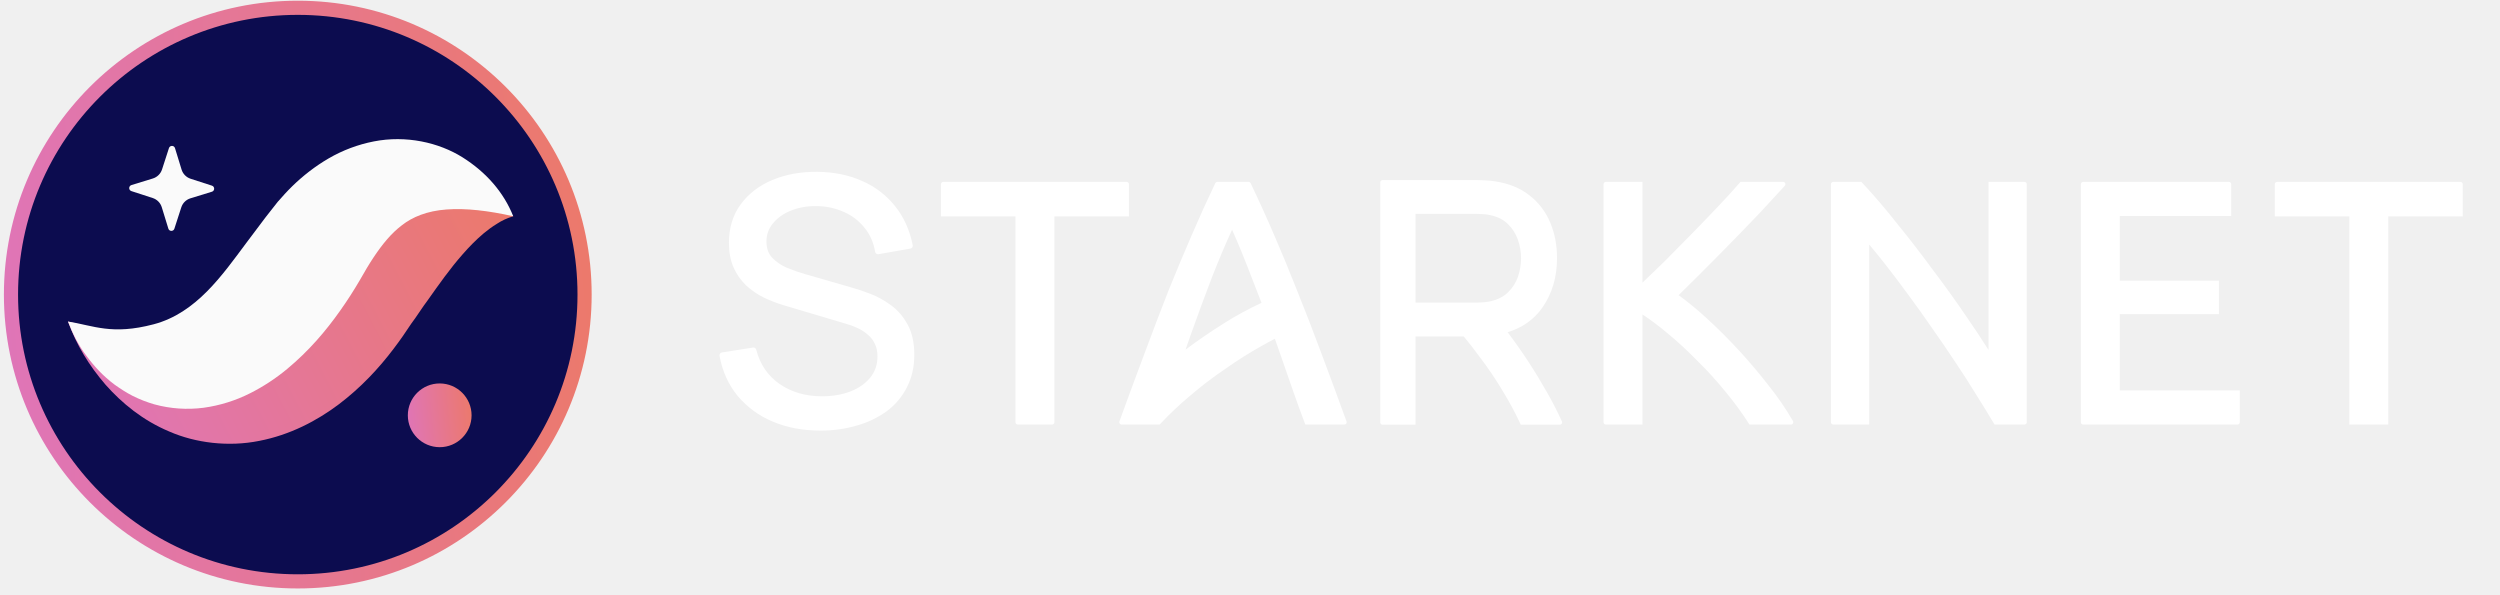
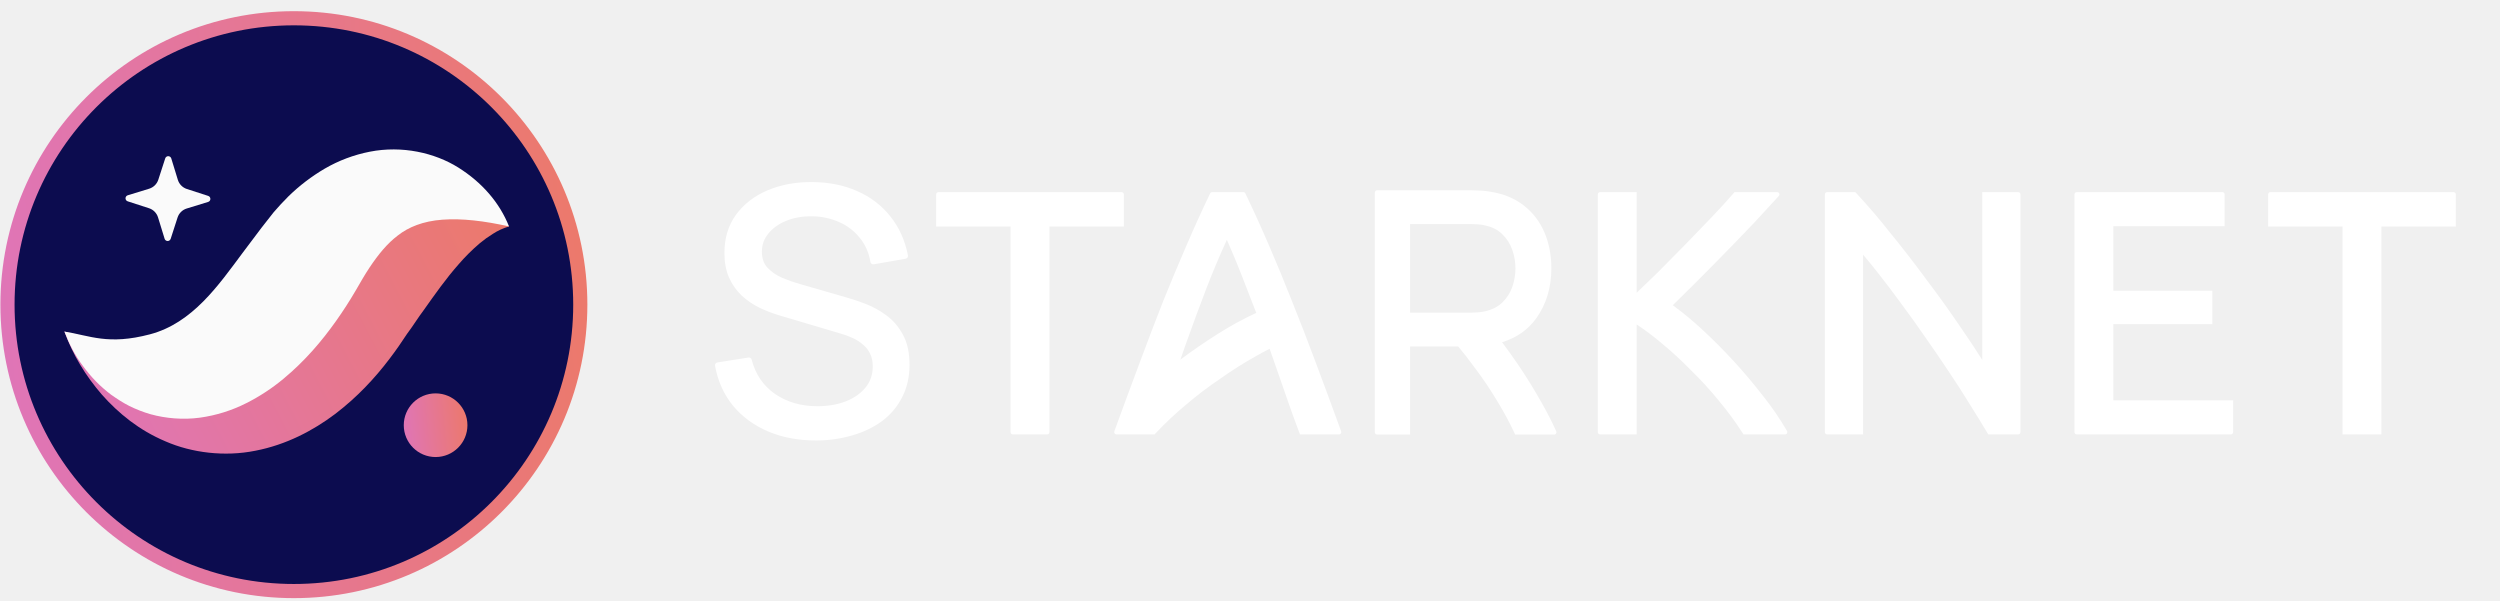
- <svg xmlns="http://www.w3.org/2000/svg" width="143" height="34" viewBox="0 0 143 34" fill="none">
-   <path d="M17.033 33.255C7.973 33.255.628 25.91.628 16.85.628 7.79 7.972.445 17.033.445c9.06 0 16.405 7.344 16.405 16.405 0 9.06-7.345 16.405-16.405 16.405z" fill="#0C0C4F" stroke="url(#paint0_linear_1370_43377)" stroke-width=".81" />
-   <path fill-rule="evenodd" clip-rule="evenodd" d="M9.975 13.08l.395-1.22a.797.797 0 01.526-.517l1.226-.377c.17-.052.17-.291.003-.346l-1.221-.395a.8.8 0 01-.518-.525l-.376-1.226c-.052-.17-.291-.171-.346-.003l-.395 1.22a.799.799 0 01-.525.518l-1.226.377a.181.181 0 00-.003.345l1.22.396a.8.8 0 01.518.525l.377 1.226c.051.17.29.171.345.003z" fill="#FAFAFA" />
-   <path fill-rule="evenodd" clip-rule="evenodd" d="M29.357 12.371c-.506-.565-1.295-.883-2.062-1.014a7.085 7.085 0 00-2.347.022c-1.544.261-2.947.9-4.17 1.69-.636.387-1.178.835-1.74 1.291-.27.23-.516.476-.773.719l-.702.698c-.763.797-1.514 1.523-2.242 2.125-.73.599-1.412 1.054-2.085 1.372-.673.319-1.392.507-2.33.537-.93.033-2.029-.135-3.205-.412-1.183-.276-2.425-.669-3.812-1.007.484 1.344 1.213 2.53 2.15 3.616.946 1.066 2.129 2.038 3.648 2.677 1.498.654 3.38.888 5.139.534 1.764-.34 3.312-1.155 4.564-2.1 1.254-.953 2.27-2.04 3.125-3.17.236-.311.361-.486.532-.73l.473-.7c.328-.433.627-.926.952-1.354.637-.899 1.265-1.796 1.995-2.623.367-.419.755-.82 1.212-1.205.228-.188.475-.373.748-.538.277-.18.57-.32.93-.428z" fill="url(#paint1_linear_1370_43377)" />
-   <path fill-rule="evenodd" clip-rule="evenodd" d="M29.357 12.37c-.543-1.37-1.553-2.524-2.908-3.375-1.347-.842-3.218-1.271-5.071-.905a8.304 8.304 0 00-2.582.972c-.775.452-1.47.997-2.07 1.581-.301.293-.573.599-.844.906l-.702.895-1.083 1.44c-1.382 1.852-2.87 4.023-5.31 4.666-2.397.631-3.436.072-4.899-.159.268.69.599 1.361 1.048 1.951.44.602.961 1.167 1.609 1.652.327.232.672.462 1.056.657.381.188.793.354 1.233.479a7.15 7.15 0 002.81.194 8.457 8.457 0 002.662-.83A11.208 11.208 0 0016.43 21.1c1.24-1.03 2.206-2.168 3.02-3.32.41-.575.783-1.16 1.127-1.747l.405-.698c.124-.204.25-.41.377-.6.513-.769 1.015-1.385 1.625-1.847.601-.474 1.439-.825 2.558-.906 1.114-.083 2.4.07 3.814.387z" fill="#FAFAFA" />
-   <path fill-rule="evenodd" clip-rule="evenodd" d="M23.328 23.756a1.823 1.823 0 103.646 0 1.823 1.823 0 00-3.646 0z" fill="url(#paint2_linear_1370_43377)" />
-   <path d="M140.87 12.377v-1.84a.133.133 0 00-.133-.133H130.25a.132.132 0 00-.132.132v1.841h4.262v11.907h2.227V12.377h4.263zm-21.712-1.973a.133.133 0 00-.133.132v13.616c0 .073.06.132.133.132h8.825c.073 0 .132-.06.132-.132V22.33h-6.863v-4.362h5.67v-1.914h-5.67v-3.698h6.374v-1.82a.132.132 0 00-.132-.133h-8.336zm-5.118 13.799l.048.081h1.71c.073 0 .133-.06.133-.132V10.536a.133.133 0 00-.133-.132h-2.055v9.613a51.516 51.516 0 00-1.243-1.877 62.543 62.543 0 00-1.94-2.703 63.596 63.596 0 00-2.076-2.683 35.624 35.624 0 00-1.964-2.298l-.048-.052h-1.61a.133.133 0 00-.133.132v13.616c0 .073.06.132.133.132h2.055V13.987c.281.332.581.7.898 1.103.429.546.871 1.13 1.326 1.755l.001.002c.455.61.91 1.247 1.365 1.91v.001l.001.001c.468.663.917 1.32 1.346 1.97l.001.001c.429.638.825 1.255 1.189 1.852v.001l.001.001c.377.599.709 1.139.995 1.62zm-12-13.523l.05-.054a.132.132 0 00-.097-.222h-2.438l-.05.058c-.323.375-.726.816-1.207 1.323-.468.495-.97 1.016-1.504 1.563-.533.546-1.073 1.093-1.62 1.64-.438.427-.846.82-1.225 1.18v-5.764h-2.094a.132.132 0 00-.132.132v13.616c0 .073.059.132.132.132h2.094v-6.297c.46.301.93.654 1.41 1.058h.001a21.267 21.267 0 011.708 1.572l.002.002a20.818 20.818 0 011.61 1.766h.001l.001.001c.504.608.95 1.215 1.337 1.822l.049.076h2.376c.102 0 .165-.11.115-.198l-.029-.05a16.27 16.27 0 00-1.342-1.954 30.727 30.727 0 00-3.538-3.853 18.132 18.132 0 00-1.634-1.345 197.954 197.954 0 004.653-4.715h.001v-.001c.509-.548.965-1.044 1.37-1.487z" fill="#fff" />
-   <path fill-rule="evenodd" clip-rule="evenodd" d="M79.082 10.3a.132.132 0 00-.132.131V24.16c0 .073.06.132.132.132h1.887v-5.047h2.757c.31.371.612.76.907 1.165l.001.002.001.001a20.81 20.81 0 011.338 1.98v.002c.371.608.695 1.209.971 1.802l.045.095h2.233a.13.13 0 00.12-.185 19.629 19.629 0 00-.845-1.651 30.848 30.848 0 00-2.26-3.453c.833-.255 1.492-.715 1.969-1.383.572-.81.856-1.761.856-2.848 0-.746-.13-1.43-.392-2.047a3.801 3.801 0 00-1.19-1.555c-.525-.412-1.171-.674-1.933-.792a3.76 3.76 0 00-.55-.059 7.167 7.167 0 00-.483-.019h-5.432zm7.923 4.471c0 .361-.06.716-.18 1.066-.119.336-.307.63-.567.885-.247.24-.572.411-.984.507-.13.03-.272.05-.422.063h-.001a4.95 4.95 0 01-.394.018h-3.488v-5.077h3.488c.114 0 .246.006.394.018h.007c.147.007.283.027.41.061l.003.001.004.001c.411.09.735.26.981.506h.001v.001c.26.254.45.552.567.894v.001c.12.343.181.695.181 1.056zm-13.009 7.681c.197.563.406 1.137.628 1.725l.04.107h2.234a.132.132 0 00.124-.177c-.488-1.34-.98-2.68-1.483-4.015a132.528 132.528 0 00-1.35-3.483 96.132 96.132 0 00-1.293-3.133 78.95 78.95 0 00-1.36-2.997.132.132 0 00-.12-.075h-1.781a.136.136 0 00-.12.075 79.91 79.91 0 00-1.36 2.997c-.43.992-.868 2.036-1.312 3.132v.001a209.65 209.65 0 00-1.33 3.483 394.628 394.628 0 00-1.484 4.015.132.132 0 00.124.177h2.181l.049-.053a19.11 19.11 0 011.73-1.63l.001-.001a21.95 21.95 0 012.002-1.52l.001-.002h.002a22.467 22.467 0 012.066-1.302l.001-.001c.25-.142.495-.274.737-.397l.468 1.335v.001c.208.586.41 1.165.605 1.738zm-2.403-6.584l.001.002c.188.476.376.96.565 1.453a18.486 18.486 0 00-2.178 1.188c-.729.457-1.452.953-2.168 1.489l.303-.867c.402-1.127.803-2.215 1.205-3.264.37-.947.754-1.857 1.154-2.73.388.873.76 1.783 1.118 2.729z" fill="#fff" />
-   <path d="M64.575 12.377v-1.84a.132.132 0 00-.133-.133H53.955a.132.132 0 00-.132.132v1.841h4.263v11.775c0 .073.059.132.132.132h1.962c.073 0 .132-.06.132-.132V12.377h4.263zM44.2 24.115a5.255 5.255 0 01-2.012-1.475v-.001h-.001c-.528-.648-.87-1.411-1.03-2.286a.165.165 0 01.138-.193l1.776-.28a.165.165 0 01.186.122c.216.839.66 1.49 1.334 1.962.683.468 1.49.704 2.425.704.607 0 1.15-.094 1.63-.278.486-.191.863-.459 1.138-.8.27-.335.407-.732.407-1.2 0-.29-.051-.526-.146-.717l-.003-.005a1.419 1.419 0 00-.39-.511l-.004-.004a2.401 2.401 0 00-.578-.38 4.488 4.488 0 00-.699-.26h-.002l-3.543-1.053a7.768 7.768 0 01-1.145-.444l-.002-.001a4.253 4.253 0 01-1.004-.693v-.001h-.001a3.2 3.2 0 01-.713-1.018c-.179-.406-.265-.877-.265-1.41 0-.853.22-1.59.669-2.202.45-.612 1.058-1.077 1.816-1.396.758-.319 1.608-.473 2.547-.467.952.007 1.808.178 2.566.516a4.867 4.867 0 011.896 1.438c.508.628.846 1.377 1.018 2.244a.165.165 0 01-.134.194l-1.824.32a.166.166 0 01-.191-.136c-.093-.54-.297-1-.612-1.38l-.002-.002a3.049 3.049 0 00-1.173-.898l-.002-.001a3.84 3.84 0 00-1.565-.333 3.74 3.74 0 00-1.47.258c-.435.178-.775.423-1.025.733l-.001.001c-.246.299-.368.64-.368 1.034 0 .391.111.693.322.92.228.24.508.433.842.58.355.145.699.265 1.033.36l2.645.762c.308.085.66.203 1.056.352.413.153.812.37 1.196.648.396.28.72.652.975 1.116.262.469.388 1.052.388 1.74 0 .692-.14 1.314-.424 1.861a3.864 3.864 0 01-1.158 1.37l-.002.002a5.385 5.385 0 01-1.711.816 7.278 7.278 0 01-2.074.287c-1.003 0-1.914-.17-2.728-.515z" fill="#fff" />
+ <svg xmlns="http://www.w3.org/2000/svg" height="40" viewBox="0 0 179 43" fill="none">
+   <path d="M21.04 42.32C9.716 42.32.536 33.139.536 21.814c0-11.326 9.18-20.507 20.506-20.507 11.325 0 20.507 9.181 20.507 20.507 0 11.325-9.182 20.506-20.507 20.506z" fill="#0C0C4F" stroke="url(#paint0_linear_789_81084)" stroke-width="1.013" />
+   <path fill-rule="evenodd" clip-rule="evenodd" d="M12.22 17.101l.493-1.525c.1-.31.345-.552.657-.647l1.533-.471c.212-.065.213-.364.003-.432l-1.526-.494a.999.999 0 01-.647-.657l-.47-1.533a.227.227 0 00-.433-.002l-.494 1.525a.999.999 0 01-.656.647l-1.533.47a.227.227 0 00-.003.433l1.526.494a1 1 0 01.646.657l.471 1.532a.227.227 0 00.432.003z" fill="#FAFAFA" />
+   <path fill-rule="evenodd" clip-rule="evenodd" d="M36.446 16.213c-.632-.706-1.618-1.104-2.577-1.267a8.857 8.857 0 00-2.933.027c-1.93.327-3.685 1.126-5.214 2.112-.794.484-1.472 1.044-2.174 1.614-.338.288-.646.596-.967.898l-.877.873c-.954.997-1.893 1.904-2.802 2.657-.913.748-1.766 1.317-2.607 1.714-.84.4-1.74.634-2.912.672-1.162.04-2.537-.17-4.007-.515-1.478-.345-3.03-.836-4.765-1.259.605 1.68 1.516 3.163 2.687 4.52 1.184 1.333 2.662 2.548 4.561 3.347 1.872.816 4.224 1.11 6.423.667 2.206-.424 4.14-1.445 5.705-2.625 1.568-1.192 2.837-2.55 3.907-3.962a27.4 27.4 0 00.665-.913l.59-.875c.41-.541.784-1.157 1.19-1.693.797-1.123 1.582-2.245 2.495-3.278a13.94 13.94 0 011.515-1.507 7.99 7.99 0 01.934-.673 4.43 4.43 0 011.163-.534z" fill="url(#paint1_linear_789_81084)" />
+   <path fill-rule="evenodd" clip-rule="evenodd" d="M36.446 16.213c-.679-1.713-1.94-3.155-3.634-4.219-1.684-1.052-4.022-1.589-6.34-1.131a10.382 10.382 0 00-3.227 1.215 13.495 13.495 0 00-2.588 1.976 20.29 20.29 0 00-1.054 1.133l-.877 1.118-1.355 1.8c-1.726 2.315-3.586 5.029-6.637 5.833-2.996.79-4.295.09-6.123-.198.334.863.748 1.7 1.31 2.438a9.687 9.687 0 002.01 2.065c.41.29.84.578 1.32.821.477.235.992.442 1.541.598 1.093.3 2.323.405 3.514.244a10.569 10.569 0 003.327-1.039 14.005 14.005 0 002.656-1.74c1.551-1.288 2.757-2.71 3.776-4.15a28.91 28.91 0 001.408-2.184l.507-.872c.154-.256.311-.512.47-.751.642-.96 1.27-1.73 2.032-2.308.752-.593 1.798-1.031 3.197-1.133 1.393-.103 3.001.087 4.767.484z" fill="#FAFAFA" />
+   <path fill-rule="evenodd" clip-rule="evenodd" d="M28.91 30.445a2.279 2.279 0 104.558 0 2.279 2.279 0 00-4.558 0z" fill="url(#paint2_linear_789_81084)" />
+   <path d="M175.837 16.22v-2.3a.165.165 0 00-.165-.165h-13.109a.165.165 0 00-.165.165v2.3h5.328v14.885h2.783V16.22h5.328zm-27.14-2.465a.165.165 0 00-.165.165v17.02c0 .09.074.165.165.165h11.031a.165.165 0 00.166-.166v-2.276h-8.579V23.21h7.088v-2.392h-7.088v-4.622h7.968V13.92a.165.165 0 00-.166-.165h-10.42zM142.3 31.003l.06.102h2.138a.165.165 0 00.165-.166V13.92a.164.164 0 00-.165-.165h-2.569V25.77a64.182 64.182 0 00-1.554-2.345 77.982 77.982 0 00-2.424-3.38 79.001 79.001 0 00-2.596-3.354 44.836 44.836 0 00-2.454-2.871l-.061-.065h-2.013a.165.165 0 00-.165.165v17.02c0 .09.074.165.165.165h2.57V18.233c.351.415.725.874 1.122 1.38a76.62 76.62 0 011.657 2.193h.001v.002a75.55 75.55 0 011.707 2.388v.001l.001.001a95.23 95.23 0 011.683 2.463v.001l.001.001a60.772 60.772 0 011.486 2.314v.001l.001.002a90.42 90.42 0 011.244 2.023zm-15-16.903l.063-.069a.165.165 0 00-.122-.276h-3.047l-.062.071a47.91 47.91 0 01-1.509 1.655 229.028 229.028 0 01-3.906 4.003 147.55 147.55 0 01-1.53 1.476v-7.205h-2.618a.165.165 0 00-.165.165v17.02c0 .09.074.165.165.165h2.618v-7.871c.575.376 1.162.816 1.763 1.321l.001.002a26.767 26.767 0 012.135 1.964l.001.002.002.001a25.85 25.85 0 012.012 2.207h.001l.001.002a22.82 22.82 0 011.671 2.276l.061.096h2.97a.166.166 0 00.144-.248l-.036-.062a20.4 20.4 0 00-1.678-2.443 38.489 38.489 0 00-4.422-4.816 22.876 22.876 0 00-2.042-1.681 234.01 234.01 0 005.815-5.894h.001l.001-.002c.636-.684 1.207-1.304 1.712-1.859z" fill="#fff" />
+   <path fill-rule="evenodd" clip-rule="evenodd" d="M98.603 13.624a.165.165 0 00-.165.166v17.16c0 .09.074.165.165.165h2.359v-6.31h3.445c.388.465.766.95 1.135 1.457l.001.002.001.002c.603.79 1.161 1.616 1.672 2.475h.001v.002c.464.76.868 1.51 1.213 2.252l.056.12h2.791c.12 0 .2-.124.15-.233a24.676 24.676 0 00-1.055-2.063 37.093 37.093 0 00-1.728-2.785 39.776 39.776 0 00-1.097-1.53c1.041-.32 1.865-.895 2.46-1.73h.001c.715-1.012 1.069-2.201 1.069-3.56 0-.932-.162-1.787-.49-2.558a4.76 4.76 0 00-1.486-1.944c-.657-.515-1.465-.843-2.417-.99a4.699 4.699 0 00-.688-.074 8.97 8.97 0 00-.604-.024h-6.789zm9.903 5.59c0 .452-.075.895-.226 1.332-.147.42-.382.788-.708 1.106-.308.302-.715.515-1.23.635a3.714 3.714 0 01-.528.078 6 6 0 01-.493.023h-4.359v-6.347h4.359c.143 0 .307.008.493.023h.004l.005.001c.183.007.353.033.511.076l.005.001.005.001c.514.112.919.325 1.226.633h.001l.001.001c.325.318.561.69.708 1.118h.001c.15.43.225.869.225 1.32zm-16.261 9.6v.001c.245.703.506 1.421.784 2.156l.05.134h2.793a.165.165 0 00.155-.222c-.61-1.676-1.226-3.35-1.854-5.018a166.185 166.185 0 00-1.688-4.355 120.245 120.245 0 00-1.615-3.916 98.956 98.956 0 00-1.701-3.745.165.165 0 00-.149-.094h-2.227a.165.165 0 00-.149.094 98.733 98.733 0 00-1.7 3.745 169.337 169.337 0 00-1.64 3.915v.001l-.001.001c-.538 1.37-1.093 2.82-1.663 4.353a491.056 491.056 0 00-1.854 5.019.165.165 0 00.155.222h2.726l.061-.066A23.891 23.891 0 0184.89 29l.001-.001h.001c.8-.684 1.634-1.317 2.502-1.901l.002-.002.002-.001a28.076 28.076 0 012.582-1.627h.001l.001-.001c.312-.177.62-.343.922-.496l.584 1.669v.001c.26.732.513 1.456.757 2.172zm-3.004-8.23v.002l.001.001c.235.595.47 1.2.706 1.816a23.093 23.093 0 00-2.722 1.485 40.248 40.248 0 00-2.71 1.862l.378-1.084a188.4 188.4 0 011.507-4.08 65.11 65.11 0 011.442-3.414c.485 1.093.95 2.23 1.398 3.412z" fill="#fff" />
+   <path d="M80.468 16.22v-2.3a.165.165 0 00-.165-.165h-13.11a.165.165 0 00-.164.165v2.3h5.327v14.72c0 .09.074.165.166.165h2.453a.165.165 0 00.165-.166V16.221h5.328zM55 30.893c-1.01-.43-1.85-1.044-2.516-1.843v-.002h-.001c-.66-.81-1.087-1.763-1.286-2.857a.206.206 0 01.17-.241l2.221-.35a.206.206 0 01.232.153c.27 1.048.826 1.862 1.668 2.452.854.584 1.862.88 3.032.88.758 0 1.437-.117 2.037-.348.607-.238 1.078-.573 1.422-1 .339-.418.51-.915.51-1.499 0-.362-.064-.658-.184-.897l-.003-.006a1.771 1.771 0 00-.487-.639l-.005-.005a3.002 3.002 0 00-.724-.474 5.658 5.658 0 00-.872-.326h-.003l-4.43-1.316a9.713 9.713 0 01-1.43-.555l-.002-.002a5.316 5.316 0 01-1.255-.866h-.002v-.002a3.999 3.999 0 01-.89-1.271l-.001-.001c-.224-.507-.332-1.095-.332-1.76 0-1.068.276-1.99.837-2.754.563-.765 1.322-1.346 2.27-1.745.947-.399 2.01-.592 3.183-.584 1.19.009 2.26.222 3.208.646a6.085 6.085 0 012.37 1.797c.634.784 1.057 1.721 1.272 2.804a.206.206 0 01-.167.244l-2.28.398a.206.206 0 01-.24-.169c-.114-.676-.37-1.249-.764-1.725l-.002-.003a3.811 3.811 0 00-1.466-1.123h-.002a4.799 4.799 0 00-1.957-.416c-.684-.008-1.296.1-1.838.322-.544.222-.968.529-1.281.916l-.001.002c-.307.373-.46.8-.46 1.292 0 .489.14.866.403 1.15.284.3.634.541 1.052.724.443.182.873.332 1.29.45h.002l3.305.953c.386.107.826.254 1.32.44a6.267 6.267 0 011.496.81c.494.35.9.816 1.219 1.395.327.586.484 1.315.484 2.176 0 .865-.175 1.642-.53 2.326a4.827 4.827 0 01-1.448 1.713l-.001.001c-.617.45-1.331.79-2.14 1.021a9.096 9.096 0 01-2.592.358c-1.254 0-2.392-.213-3.41-.643z" fill="#fff" />
  <defs>
-     <linearGradient id="paint0_linear_1370_43377" x1="33.022" y1="5.626" x2="-25.299" y2="11.094" gradientUnits="userSpaceOnUse">
+     <linearGradient id="paint0_linear_789_81084" x1="41.027" y1="7.783" x2="-31.873" y2="14.619" gradientUnits="userSpaceOnUse">
      <stop stop-color="#EC796B" />
      <stop offset="1" stop-color="#D672EF" />
    </linearGradient>
-     <linearGradient id="paint1_linear_1370_43377" x1="29.221" y1="11.891" x2="-12.401" y2="33.545" gradientUnits="userSpaceOnUse">
+     <linearGradient id="paint1_linear_789_81084" x1="36.276" y1="15.612" x2="-15.751" y2="42.681" gradientUnits="userSpaceOnUse">
      <stop stop-color="#EC796B" />
      <stop offset="1" stop-color="#D672EF" />
    </linearGradient>
-     <linearGradient id="paint2_linear_1370_43377" x1="26.971" y1="22.478" x2="20.329" y2="23.1" gradientUnits="userSpaceOnUse">
+     <linearGradient id="paint2_linear_789_81084" x1="33.464" y1="28.847" x2="25.161" y2="29.625" gradientUnits="userSpaceOnUse">
      <stop stop-color="#EC796B" />
      <stop offset="1" stop-color="#D672EF" />
    </linearGradient>
  </defs>
</svg>
